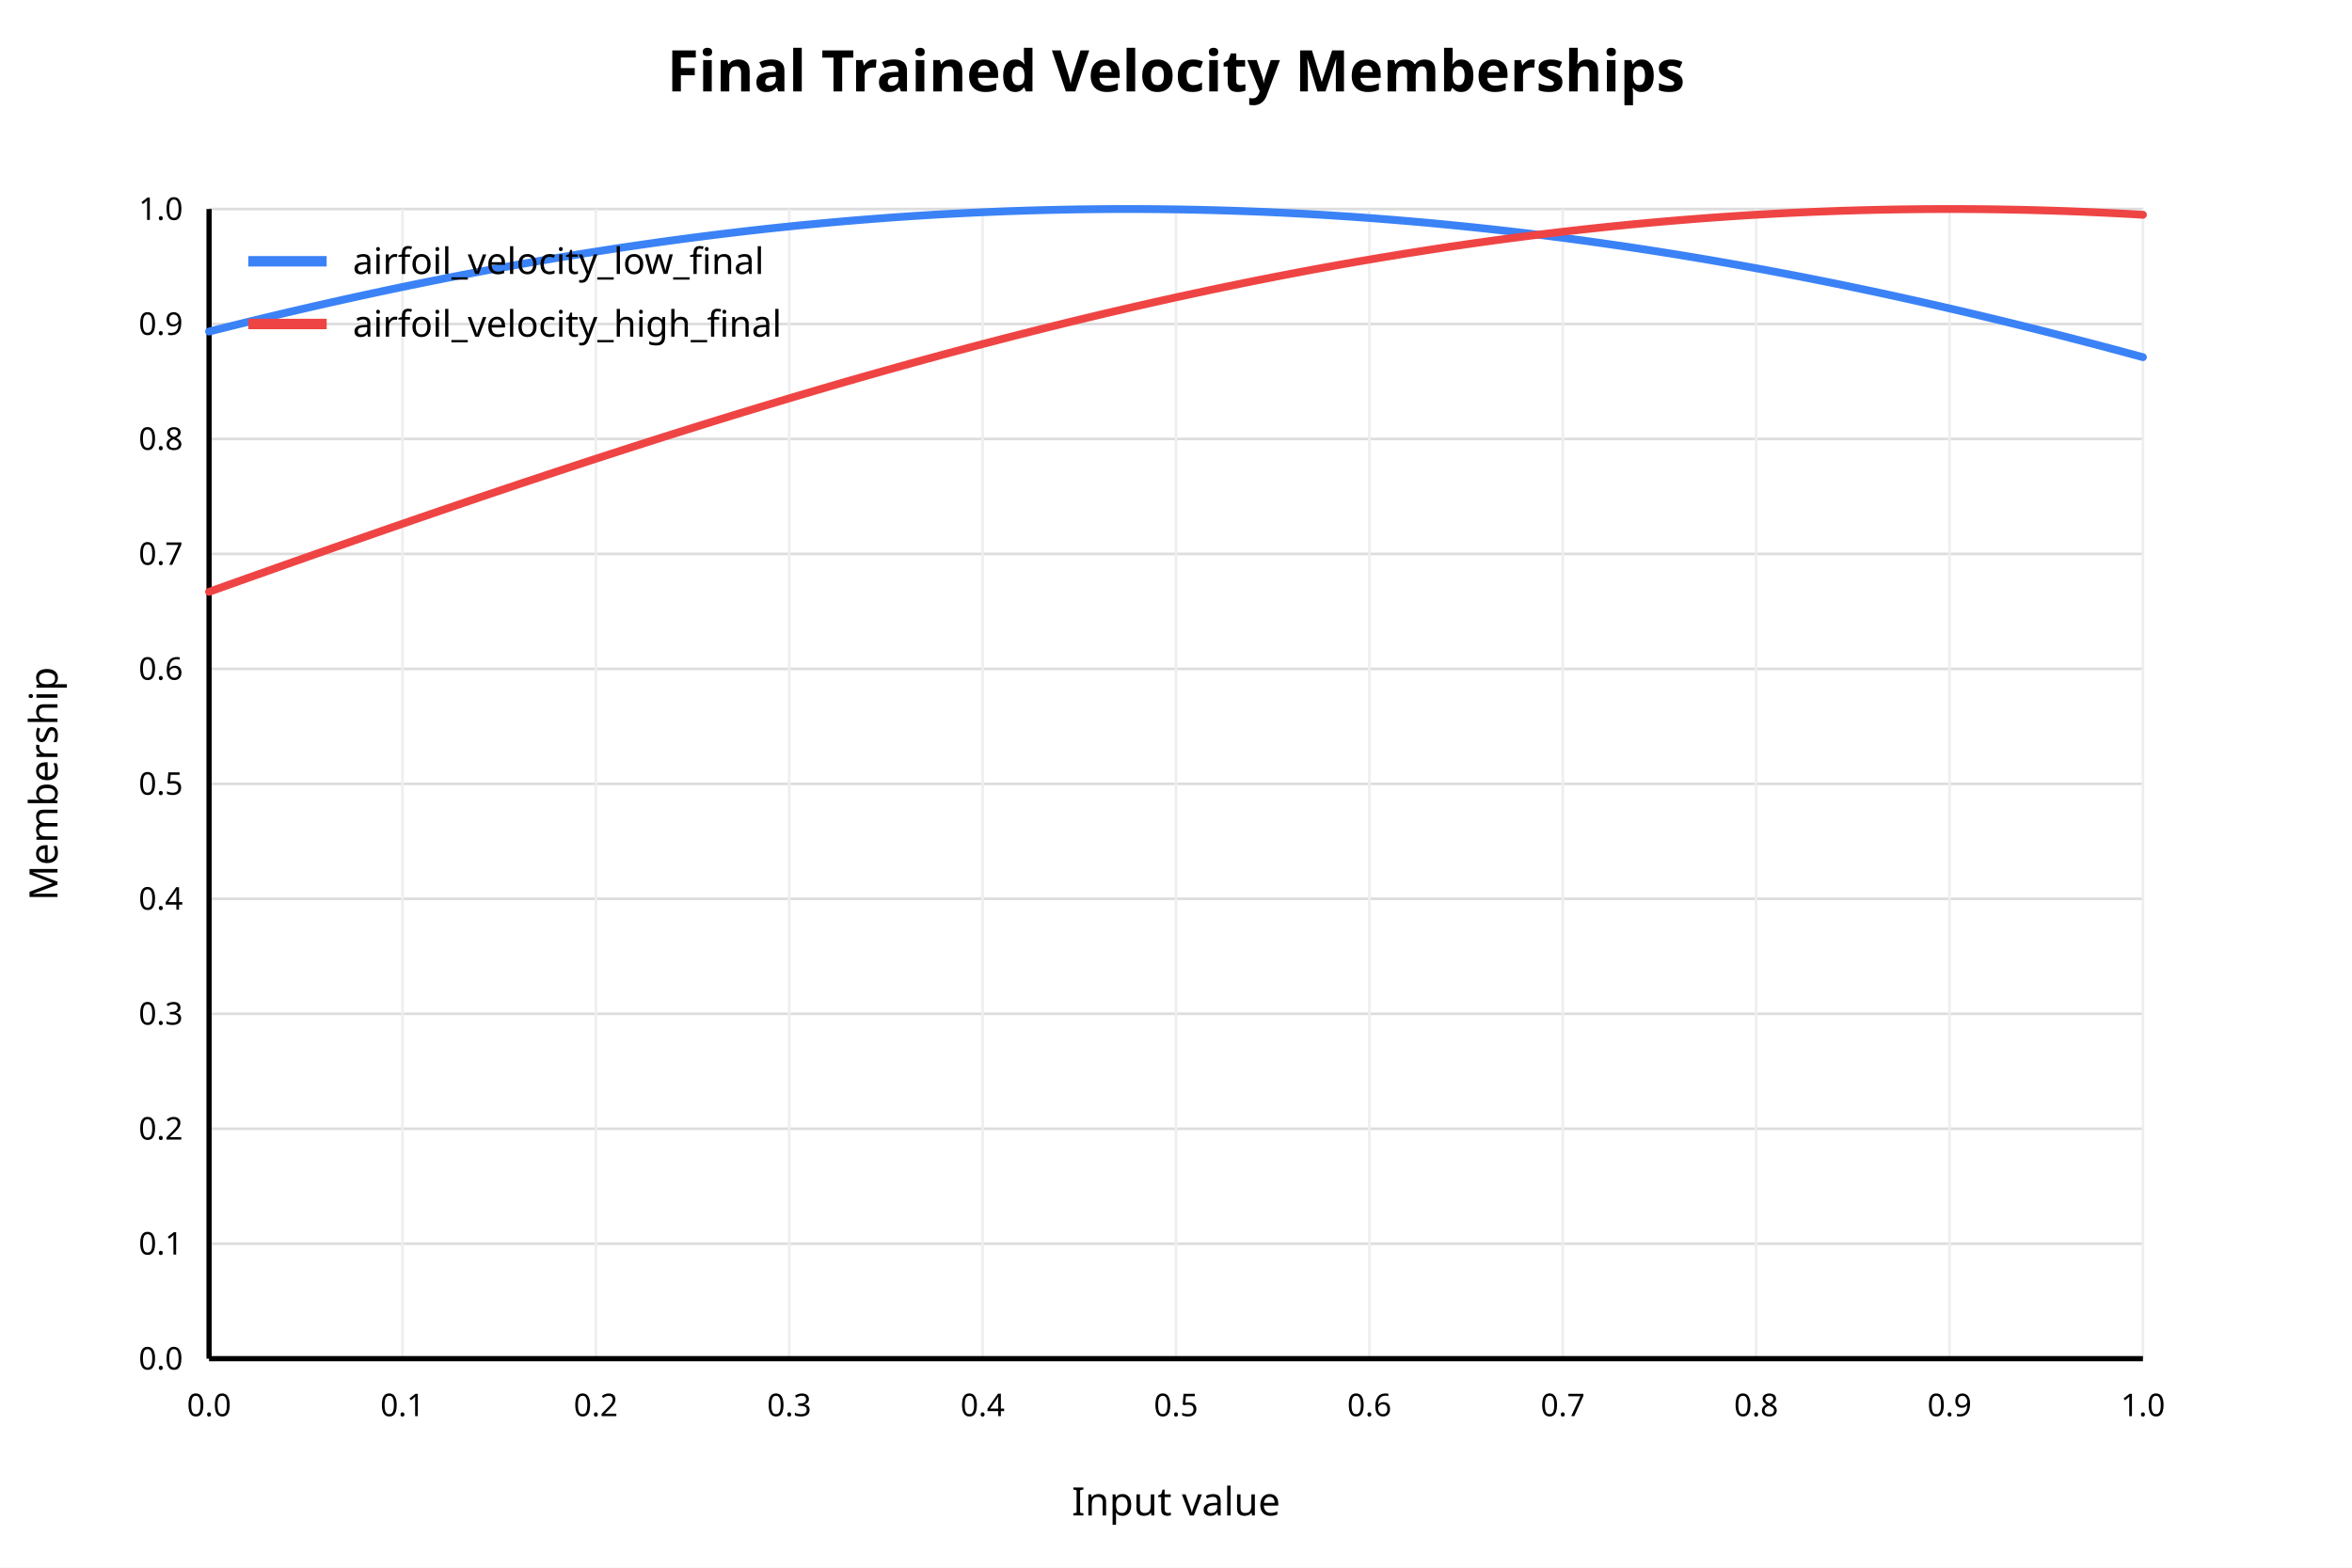
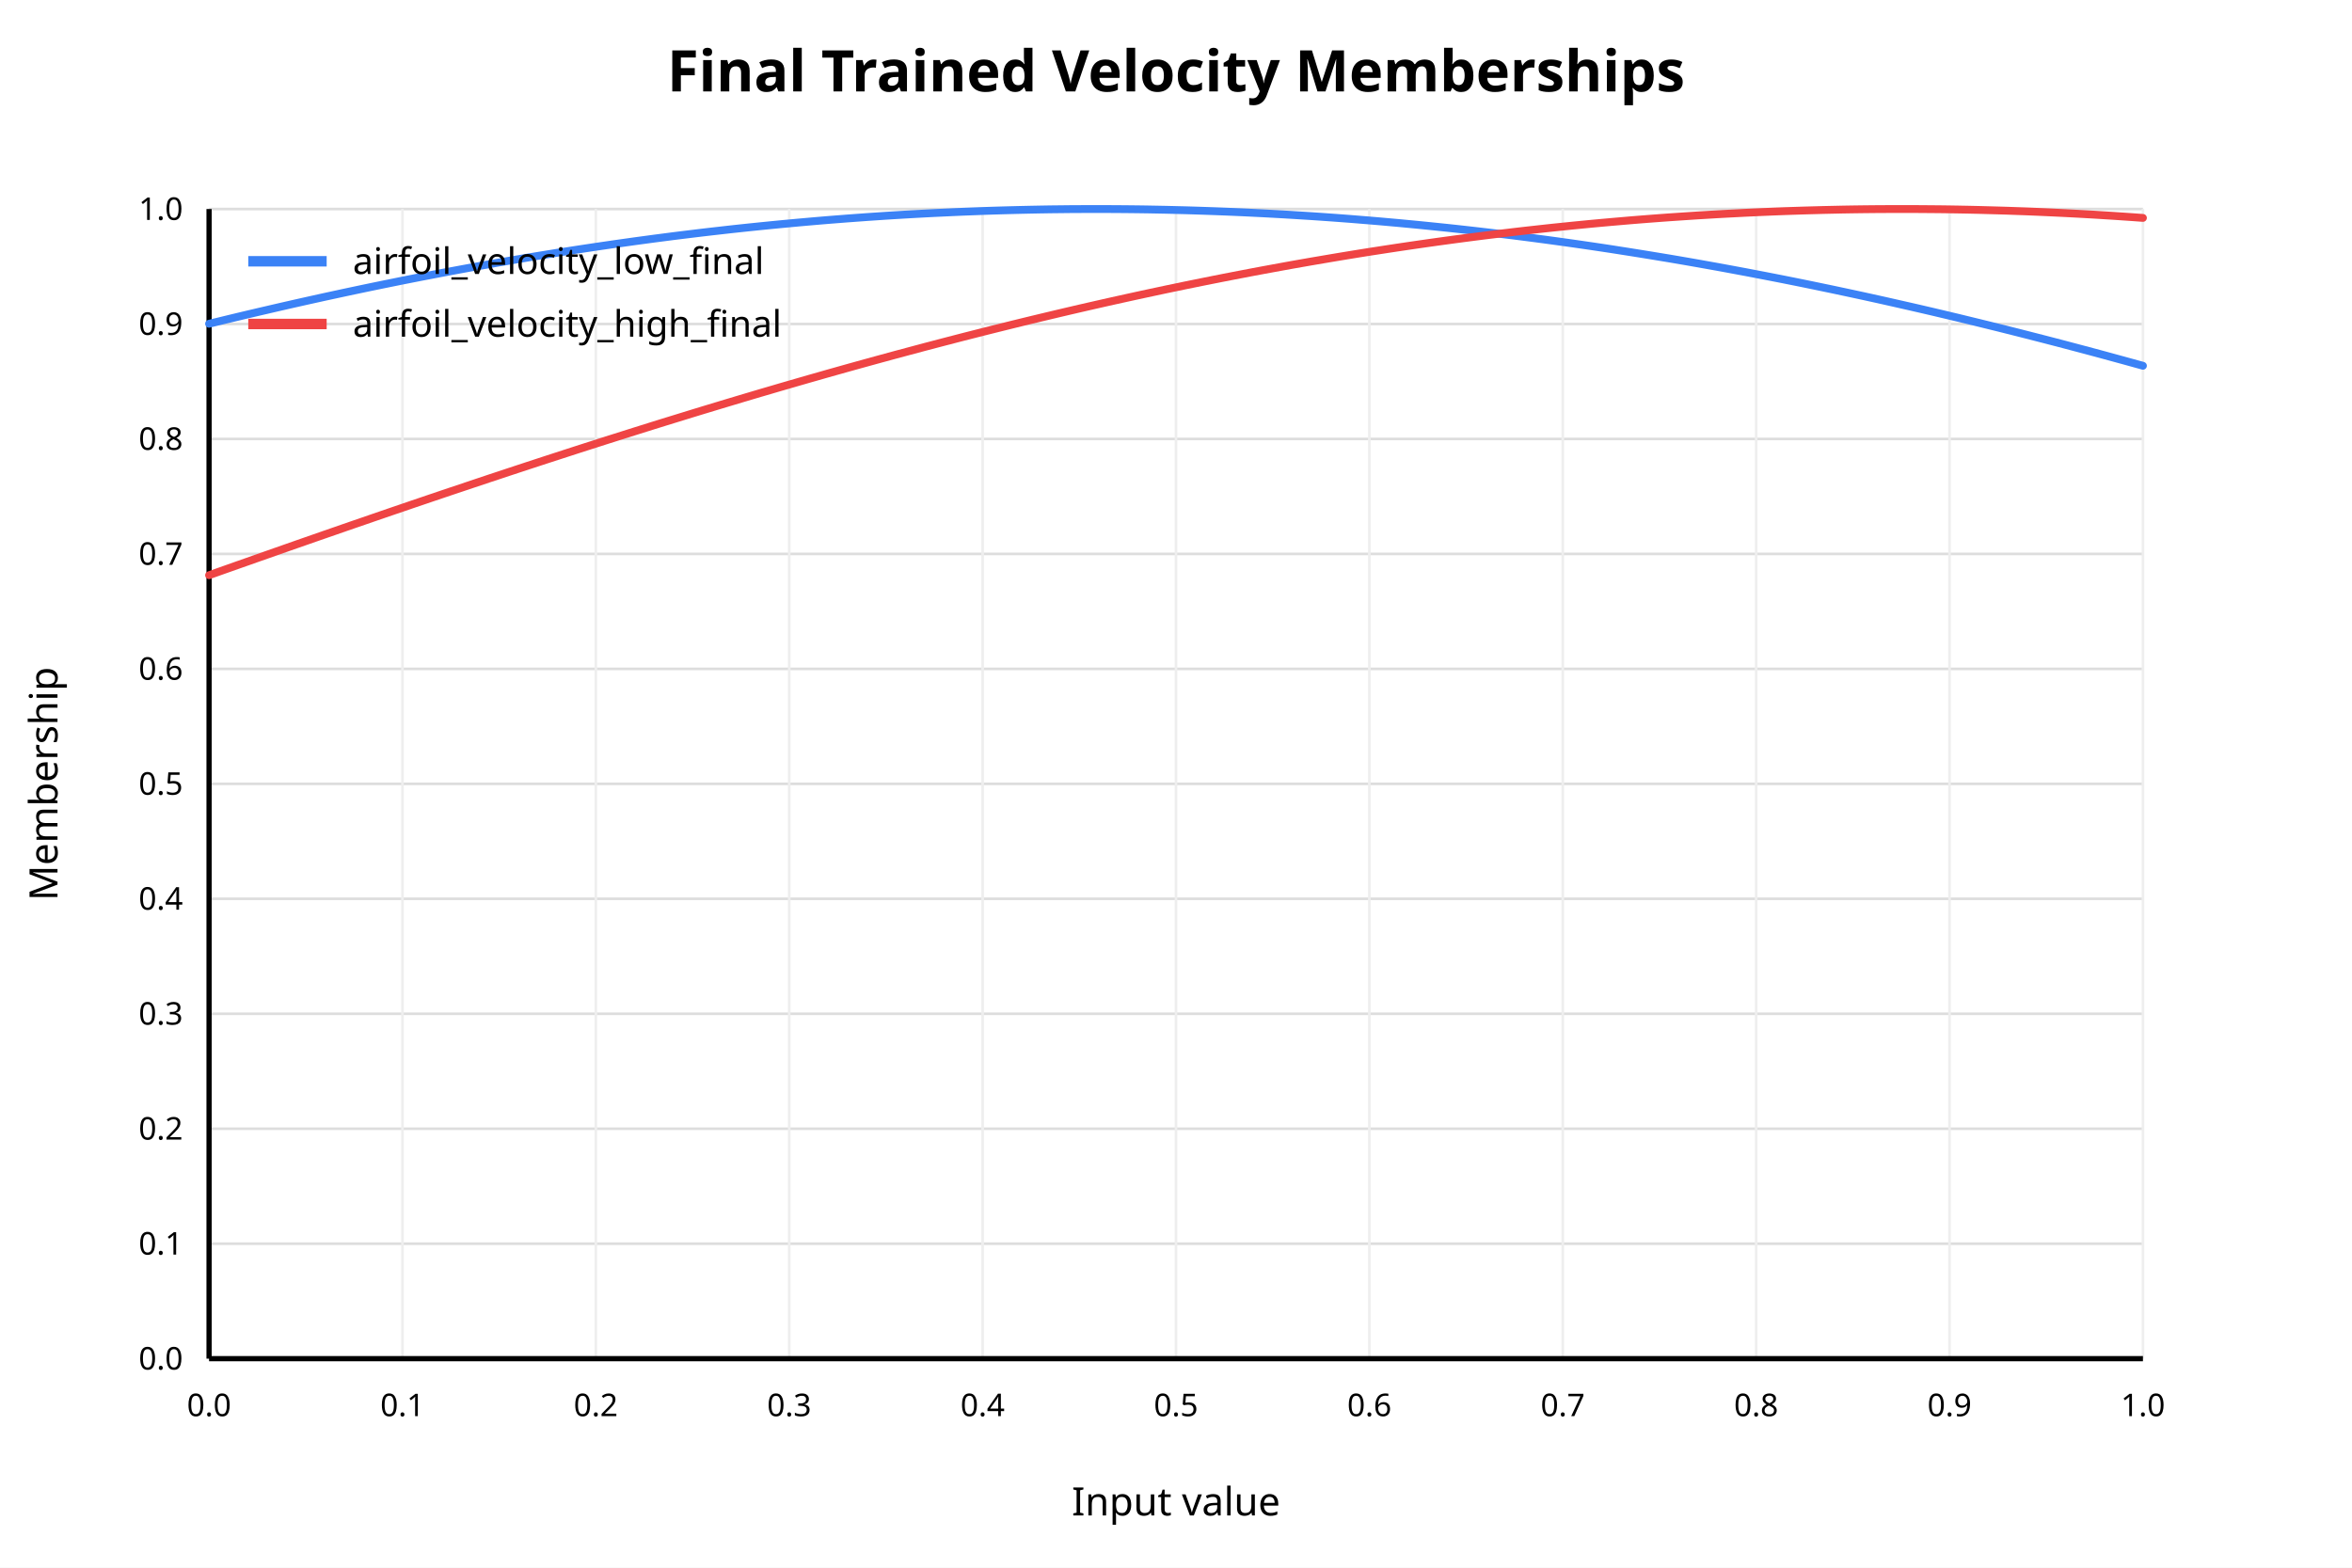
<svg xmlns="http://www.w3.org/2000/svg" width="900" height="600" viewBox="0 0 900 600">
  <rect x="0" y="0" width="900" height="600" fill="white" />
  <text x="450" y="35" text-anchor="middle" font-family="sans-serif" font-size="22" font-weight="bold" fill="black">Final Trained Velocity Memberships</text>
  <line x1="80" y1="520.00" x2="820" y2="520.00" stroke="#dddddd" stroke-width="1" />
  <text x="70" y="520.00" text-anchor="end" dominant-baseline="middle" font-family="sans-serif" font-size="12" fill="black">0.0</text>
  <line x1="80" y1="476.00" x2="820" y2="476.00" stroke="#dddddd" stroke-width="1" />
  <text x="70" y="476.00" text-anchor="end" dominant-baseline="middle" font-family="sans-serif" font-size="12" fill="black">0.1</text>
  <line x1="80" y1="432.00" x2="820" y2="432.00" stroke="#dddddd" stroke-width="1" />
  <text x="70" y="432.00" text-anchor="end" dominant-baseline="middle" font-family="sans-serif" font-size="12" fill="black">0.2</text>
  <line x1="80" y1="388.00" x2="820" y2="388.00" stroke="#dddddd" stroke-width="1" />
  <text x="70" y="388.00" text-anchor="end" dominant-baseline="middle" font-family="sans-serif" font-size="12" fill="black">0.3</text>
  <line x1="80" y1="344.00" x2="820" y2="344.00" stroke="#dddddd" stroke-width="1" />
  <text x="70" y="344.00" text-anchor="end" dominant-baseline="middle" font-family="sans-serif" font-size="12" fill="black">0.4</text>
  <line x1="80" y1="300.00" x2="820" y2="300.00" stroke="#dddddd" stroke-width="1" />
  <text x="70" y="300.00" text-anchor="end" dominant-baseline="middle" font-family="sans-serif" font-size="12" fill="black">0.5</text>
  <line x1="80" y1="256.00" x2="820" y2="256.00" stroke="#dddddd" stroke-width="1" />
  <text x="70" y="256.00" text-anchor="end" dominant-baseline="middle" font-family="sans-serif" font-size="12" fill="black">0.6</text>
  <line x1="80" y1="212.00" x2="820" y2="212.00" stroke="#dddddd" stroke-width="1" />
  <text x="70" y="212.00" text-anchor="end" dominant-baseline="middle" font-family="sans-serif" font-size="12" fill="black">0.7</text>
  <line x1="80" y1="168.00" x2="820" y2="168.00" stroke="#dddddd" stroke-width="1" />
  <text x="70" y="168.00" text-anchor="end" dominant-baseline="middle" font-family="sans-serif" font-size="12" fill="black">0.8</text>
  <line x1="80" y1="124.00" x2="820" y2="124.00" stroke="#dddddd" stroke-width="1" />
  <text x="70" y="124.00" text-anchor="end" dominant-baseline="middle" font-family="sans-serif" font-size="12" fill="black">0.9</text>
  <line x1="80" y1="80.00" x2="820" y2="80.00" stroke="#dddddd" stroke-width="1" />
  <text x="70" y="80.00" text-anchor="end" dominant-baseline="middle" font-family="sans-serif" font-size="12" fill="black">1.0</text>
  <line x1="80.00" y1="80" x2="80.00" y2="520" stroke="#eeeeee" stroke-width="1" />
  <text x="80.00" y="542" text-anchor="middle" font-family="sans-serif" font-size="12" fill="black">0.0</text>
  <line x1="154.00" y1="80" x2="154.00" y2="520" stroke="#eeeeee" stroke-width="1" />
  <text x="154.00" y="542" text-anchor="middle" font-family="sans-serif" font-size="12" fill="black">0.1</text>
  <line x1="228.00" y1="80" x2="228.00" y2="520" stroke="#eeeeee" stroke-width="1" />
  <text x="228.00" y="542" text-anchor="middle" font-family="sans-serif" font-size="12" fill="black">0.2</text>
  <line x1="302.00" y1="80" x2="302.00" y2="520" stroke="#eeeeee" stroke-width="1" />
  <text x="302.00" y="542" text-anchor="middle" font-family="sans-serif" font-size="12" fill="black">0.3</text>
  <line x1="376.00" y1="80" x2="376.00" y2="520" stroke="#eeeeee" stroke-width="1" />
  <text x="376.00" y="542" text-anchor="middle" font-family="sans-serif" font-size="12" fill="black">0.4</text>
  <line x1="450.00" y1="80" x2="450.00" y2="520" stroke="#eeeeee" stroke-width="1" />
  <text x="450.00" y="542" text-anchor="middle" font-family="sans-serif" font-size="12" fill="black">0.5</text>
  <line x1="524.00" y1="80" x2="524.00" y2="520" stroke="#eeeeee" stroke-width="1" />
  <text x="524.00" y="542" text-anchor="middle" font-family="sans-serif" font-size="12" fill="black">0.6</text>
  <line x1="598.00" y1="80" x2="598.00" y2="520" stroke="#eeeeee" stroke-width="1" />
  <text x="598.00" y="542" text-anchor="middle" font-family="sans-serif" font-size="12" fill="black">0.7</text>
  <line x1="672.00" y1="80" x2="672.00" y2="520" stroke="#eeeeee" stroke-width="1" />
  <text x="672.00" y="542" text-anchor="middle" font-family="sans-serif" font-size="12" fill="black">0.8</text>
  <line x1="746.00" y1="80" x2="746.00" y2="520" stroke="#eeeeee" stroke-width="1" />
  <text x="746.00" y="542" text-anchor="middle" font-family="sans-serif" font-size="12" fill="black">0.9</text>
  <line x1="820.00" y1="80" x2="820.00" y2="520" stroke="#eeeeee" stroke-width="1" />
  <text x="820.00" y="542" text-anchor="middle" font-family="sans-serif" font-size="12" fill="black">1.0</text>
  <line x1="80" y1="520" x2="820" y2="520" stroke="black" stroke-width="2" />
  <line x1="80" y1="80" x2="80" y2="520" stroke="black" stroke-width="2" />
  <text x="450" y="580" text-anchor="middle" font-family="sans-serif" font-size="15" fill="black">Input value</text>
  <text x="22" y="300" text-anchor="middle" font-family="sans-serif" font-size="15" fill="black" transform="rotate(-90 22 300)">Membership</text>
-   <polyline fill="none" stroke="#3b82f6" stroke-width="3" stroke-linejoin="round" stroke-linecap="round" points="80.00,126.89 83.70,125.96 87.40,125.04 91.10,124.13 94.80,123.22 98.50,122.32 102.20,121.43 105.90,120.55 109.60,119.67 113.30,118.81 117.00,117.95 120.70,117.10 124.40,116.26 128.10,115.43 131.80,114.60 135.50,113.79 139.20,112.98 142.90,112.18 146.60,111.39 150.30,110.61 154.00,109.83 157.70,109.07 161.40,108.31 165.10,107.57 168.80,106.83 172.50,106.10 176.20,105.38 179.90,104.67 183.60,103.97 187.30,103.28 191.00,102.60 194.70,101.93 198.40,101.26 202.10,100.61 205.80,99.96 209.50,99.33 213.20,98.70 216.90,98.09 220.60,97.48 224.30,96.88 228.00,96.30 231.70,95.72 235.40,95.15 239.10,94.59 242.80,94.05 246.50,93.51 250.20,92.98 253.90,92.46 257.60,91.96 261.30,91.46 265.00,90.97 268.70,90.50 272.40,90.03 276.10,89.57 279.80,89.13 283.50,88.69 287.20,88.26 290.90,87.85 294.60,87.44 298.30,87.05 302.00,86.67 305.70,86.29 309.40,85.93 313.10,85.58 316.80,85.24 320.50,84.90 324.20,84.58 327.90,84.27 331.60,83.98 335.30,83.69 339.00,83.41 342.70,83.14 346.40,82.89 350.10,82.64 353.80,82.41 357.50,82.18 361.20,81.97 364.90,81.77 368.60,81.58 372.30,81.40 376.00,81.23 379.70,81.07 383.40,80.92 387.10,80.78 390.80,80.66 394.50,80.54 398.20,80.44 401.90,80.35 405.60,80.27 409.30,80.19 413.00,80.13 416.70,80.09 420.40,80.05 424.10,80.02 427.80,80.00 431.50,80.00 435.20,80.01 438.90,80.02 442.60,80.05 446.30,80.09 450.00,80.14 453.70,80.20 457.40,80.27 461.10,80.36 464.80,80.45 468.50,80.56 472.20,80.67 475.90,80.80 479.60,80.94 483.30,81.08 487.00,81.24 490.70,81.42 494.40,81.60 498.10,81.79 501.80,81.99 505.50,82.21 509.20,82.43 512.90,82.67 516.60,82.91 520.30,83.17 524.00,83.44 527.70,83.72 531.40,84.01 535.10,84.31 538.80,84.62 542.50,84.94 546.20,85.27 549.90,85.61 553.60,85.97 557.30,86.33 561.00,86.71 564.70,87.09 568.40,87.49 572.10,87.89 575.80,88.31 579.50,88.74 583.20,89.17 586.90,89.62 590.60,90.08 594.30,90.55 598.00,91.02 601.70,91.51 605.40,92.01 609.10,92.52 612.80,93.04 616.50,93.57 620.20,94.10 623.90,94.65 627.60,95.21 631.30,95.78 635.00,96.36 638.70,96.95 642.40,97.54 646.10,98.15 649.80,98.77 653.50,99.39 657.20,100.03 660.90,100.68 664.60,101.33 668.30,102.00 672.00,102.67 675.70,103.35 679.40,104.05 683.10,104.75 686.80,105.46 690.50,106.18 694.20,106.91 697.90,107.65 701.60,108.39 705.30,109.15 709.00,109.92 712.70,110.69 716.40,111.47 720.10,112.26 723.80,113.06 727.50,113.87 731.20,114.69 734.90,115.51 738.60,116.35 742.30,117.19 746.00,118.04 749.70,118.90 753.40,119.77 757.10,120.64 760.80,121.53 764.50,122.42 768.20,123.32 771.90,124.22 775.60,125.14 779.30,126.06 783.00,126.99 786.70,127.93 790.40,128.87 794.10,129.83 797.80,130.79 801.50,131.75 805.20,132.73 808.90,133.71 812.60,134.70 816.30,135.70 820.00,136.70" />
+   <polyline fill="none" stroke="#3b82f6" stroke-width="3" stroke-linejoin="round" stroke-linecap="round" points="80.00,123.91 83.70,123.01 87.40,122.11 91.10,121.22 94.80,120.34 98.50,119.47 102.20,118.61 105.90,117.75 109.60,116.90 113.30,116.06 117.00,115.23 120.70,114.41 124.40,113.59 128.10,112.79 131.80,111.99 135.50,111.20 139.20,110.42 142.90,109.65 146.60,108.89 150.30,108.14 154.00,107.39 157.70,106.66 161.40,105.93 165.10,105.22 168.80,104.51 172.50,103.81 176.20,103.12 179.90,102.44 183.60,101.77 187.30,101.11 191.00,100.45 194.70,99.81 198.40,99.18 202.10,98.56 205.80,97.94 209.50,97.34 213.20,96.74 216.90,96.16 220.60,95.58 224.30,95.02 228.00,94.46 231.70,93.92 235.40,93.38 239.10,92.86 242.80,92.34 246.50,91.84 250.20,91.34 253.90,90.86 257.60,90.38 261.30,89.92 265.00,89.47 268.70,89.02 272.40,88.59 276.10,88.17 279.80,87.75 283.50,87.35 287.20,86.96 290.90,86.58 294.60,86.21 298.30,85.85 302.00,85.50 305.70,85.16 309.40,84.83 313.10,84.51 316.80,84.20 320.50,83.91 324.20,83.62 327.90,83.35 331.60,83.08 335.30,82.83 339.00,82.58 342.70,82.35 346.40,82.13 350.10,81.92 353.80,81.72 357.50,81.53 361.20,81.36 364.90,81.19 368.60,81.03 372.30,80.89 376.00,80.75 379.70,80.63 383.40,80.52 387.10,80.42 390.80,80.33 394.50,80.25 398.20,80.18 401.90,80.12 405.60,80.08 409.30,80.04 413.00,80.02 416.70,80.00 420.40,80.00 424.10,80.01 427.80,80.03 431.50,80.06 435.20,80.10 438.90,80.15 442.60,80.22 446.30,80.29 450.00,80.38 453.70,80.47 457.40,80.58 461.10,80.70 464.80,80.83 468.50,80.97 472.20,81.12 475.90,81.28 479.60,81.46 483.30,81.64 487.00,81.84 490.70,82.04 494.40,82.26 498.10,82.49 501.80,82.72 505.50,82.97 509.20,83.23 512.90,83.50 516.60,83.78 520.30,84.08 524.00,84.38 527.70,84.69 531.40,85.02 535.10,85.35 538.80,85.70 542.50,86.05 546.20,86.42 549.90,86.80 553.60,87.18 557.30,87.58 561.00,87.99 564.70,88.41 568.40,88.84 572.10,89.28 575.80,89.73 579.50,90.19 583.20,90.66 586.90,91.14 590.60,91.63 594.30,92.13 598.00,92.64 601.70,93.16 605.40,93.69 609.10,94.23 612.80,94.78 616.50,95.34 620.20,95.92 623.90,96.50 627.60,97.09 631.30,97.69 635.00,98.30 638.70,98.91 642.40,99.54 646.10,100.18 649.80,100.83 653.50,101.49 657.20,102.15 660.90,102.83 664.60,103.52 668.30,104.21 672.00,104.92 675.70,105.63 679.40,106.35 683.10,107.08 686.80,107.82 690.50,108.57 694.20,109.33 697.90,110.10 701.60,110.87 705.30,111.66 709.00,112.45 712.70,113.25 716.40,114.06 720.10,114.88 723.80,115.71 727.50,116.55 731.20,117.39 734.90,118.24 738.60,119.10 742.30,119.97 746.00,120.85 749.70,121.73 753.40,122.63 757.10,123.53 760.80,124.44 764.50,125.35 768.20,126.28 771.90,127.21 775.60,128.15 779.30,129.10 783.00,130.05 786.70,131.01 790.40,131.98 794.10,132.96 797.80,133.94 801.50,134.93 805.20,135.93 808.90,136.94 812.60,137.95 816.30,138.97 820.00,139.99" />
  <line x1="95" y1="100" x2="125" y2="100" stroke="#3b82f6" stroke-width="4" />
  <text x="135" y="100" dominant-baseline="middle" font-family="sans-serif" font-size="14" fill="black">airfoil_velocity_low_final</text>
-   <polyline fill="none" stroke="#ef4444" stroke-width="3" stroke-linejoin="round" stroke-linecap="round" points="80.00,226.51 83.70,225.19 87.40,223.87 91.10,222.55 94.80,221.23 98.50,219.92 102.20,218.61 105.90,217.30 109.60,215.99 113.30,214.69 117.00,213.38 120.70,212.08 124.40,210.78 128.10,209.48 131.80,208.19 135.50,206.89 139.20,205.60 142.90,204.32 146.60,203.03 150.30,201.75 154.00,200.47 157.70,199.19 161.40,197.92 165.10,196.65 168.80,195.38 172.50,194.12 176.20,192.86 179.90,191.60 183.60,190.34 187.30,189.09 191.00,187.85 194.70,186.60 198.40,185.36 202.10,184.13 205.80,182.90 209.50,181.67 213.20,180.44 216.90,179.22 220.60,178.01 224.30,176.79 228.00,175.59 231.70,174.38 235.40,173.19 239.10,171.99 242.80,170.80 246.50,169.62 250.20,168.44 253.90,167.26 257.60,166.09 261.30,164.93 265.00,163.77 268.70,162.61 272.40,161.46 276.10,160.32 279.80,159.18 283.50,158.04 287.20,156.92 290.90,155.79 294.60,154.68 298.30,153.57 302.00,152.46 305.70,151.36 309.40,150.27 313.10,149.18 316.80,148.10 320.50,147.02 324.20,145.95 327.90,144.89 331.60,143.84 335.30,142.79 339.00,141.74 342.70,140.71 346.40,139.68 350.10,138.65 353.80,137.64 357.50,136.63 361.20,135.62 364.90,134.63 368.60,133.64 372.30,132.66 376.00,131.68 379.70,130.72 383.40,129.76 387.10,128.80 390.80,127.86 394.50,126.92 398.20,125.99 401.90,125.07 405.60,124.16 409.30,123.25 413.00,122.35 416.70,121.46 420.40,120.58 424.10,119.70 427.80,118.84 431.50,117.98 435.20,117.13 438.90,116.29 442.60,115.45 446.30,114.63 450.00,113.81 453.70,113.01 457.40,112.21 461.10,111.42 464.80,110.63 468.50,109.86 472.20,109.10 475.90,108.34 479.60,107.59 483.30,106.86 487.00,106.13 490.70,105.41 494.40,104.70 498.10,104.00 501.80,103.30 505.50,102.62 509.20,101.95 512.90,101.28 516.60,100.63 520.30,99.98 524.00,99.35 527.70,98.72 531.40,98.11 535.10,97.50 538.80,96.90 542.50,96.32 546.20,95.74 549.90,95.17 553.60,94.61 557.30,94.07 561.00,93.53 564.70,93.00 568.40,92.48 572.10,91.97 575.80,91.48 579.50,90.99 583.20,90.51 586.90,90.04 590.60,89.59 594.30,89.14 598.00,88.70 601.70,88.28 605.40,87.86 609.10,87.46 612.80,87.06 616.50,86.68 620.20,86.31 623.90,85.94 627.60,85.59 631.30,85.25 635.00,84.92 638.70,84.60 642.40,84.29 646.10,83.99 649.80,83.70 653.50,83.42 657.20,83.15 660.90,82.90 664.60,82.65 668.30,82.41 672.00,82.19 675.70,81.98 679.40,81.77 683.10,81.58 686.80,81.40 690.50,81.23 694.20,81.07 697.90,80.93 701.60,80.79 705.30,80.66 709.00,80.55 712.70,80.44 716.40,80.35 720.10,80.27 723.80,80.20 727.50,80.14 731.20,80.09 734.90,80.05 738.60,80.02 742.30,80.01 746.00,80.00 749.70,80.01 753.40,80.02 757.10,80.05 760.80,80.09 764.50,80.14 768.20,80.20 771.90,80.27 775.60,80.35 779.30,80.45 783.00,80.55 786.70,80.67 790.40,80.79 794.10,80.93 797.80,81.08 801.50,81.24 805.20,81.41 808.90,81.59 812.60,81.78 816.30,81.98 820.00,82.20" />
+   <polyline fill="none" stroke="#ef4444" stroke-width="3" stroke-linejoin="round" stroke-linecap="round" points="80.00,220.15 83.70,218.83 87.40,217.52 91.10,216.21 94.80,214.91 98.50,213.60 102.20,212.30 105.90,211.00 109.60,209.70 113.30,208.40 117.00,207.11 120.70,205.82 124.40,204.53 128.10,203.25 131.80,201.96 135.50,200.68 139.20,199.41 142.90,198.13 146.60,196.86 150.30,195.59 154.00,194.33 157.70,193.06 161.40,191.81 165.10,190.55 168.80,189.30 172.50,188.05 176.20,186.81 179.90,185.57 183.60,184.33 187.30,183.09 191.00,181.87 194.70,180.64 198.40,179.42 202.10,178.20 205.80,176.99 209.50,175.78 213.20,174.58 216.90,173.38 220.60,172.18 224.30,170.99 228.00,169.81 231.70,168.62 235.40,167.45 239.10,166.28 242.80,165.11 246.50,163.95 250.20,162.79 253.90,161.64 257.60,160.50 261.30,159.36 265.00,158.22 268.70,157.09 272.40,155.97 276.10,154.85 279.80,153.74 283.50,152.63 287.20,151.53 290.90,150.43 294.60,149.35 298.30,148.26 302.00,147.19 305.70,146.12 309.40,145.05 313.10,144.00 316.80,142.94 320.50,141.90 324.20,140.86 327.90,139.83 331.60,138.81 335.30,137.79 339.00,136.78 342.70,135.77 346.40,134.78 350.10,133.79 353.80,132.80 357.50,131.83 361.20,130.86 364.90,129.90 368.60,128.94 372.30,128.00 376.00,127.06 379.70,126.13 383.40,125.21 387.10,124.29 390.80,123.38 394.50,122.48 398.20,121.59 401.90,120.71 405.60,119.83 409.30,118.96 413.00,118.10 416.70,117.25 420.40,116.41 424.10,115.57 427.80,114.75 431.50,113.93 435.20,113.12 438.90,112.32 442.60,111.53 446.30,110.74 450.00,109.97 453.70,109.20 457.40,108.45 461.10,107.70 464.80,106.96 468.50,106.23 472.20,105.51 475.90,104.80 479.60,104.09 483.30,103.40 487.00,102.72 490.70,102.04 494.40,101.37 498.10,100.72 501.80,100.07 505.50,99.44 509.20,98.81 512.90,98.19 516.60,97.58 520.30,96.98 524.00,96.39 527.70,95.82 531.40,95.25 535.10,94.69 538.80,94.14 542.50,93.60 546.20,93.07 549.90,92.55 553.60,92.04 557.30,91.54 561.00,91.05 564.70,90.57 568.40,90.10 572.10,89.65 575.80,89.20 579.50,88.76 583.20,88.33 586.90,87.92 590.60,87.51 594.30,87.11 598.00,86.73 601.70,86.35 605.40,85.99 609.10,85.63 612.80,85.29 616.50,84.96 620.20,84.64 623.90,84.32 627.60,84.02 631.30,83.73 635.00,83.45 638.70,83.18 642.40,82.93 646.10,82.68 649.80,82.44 653.50,82.22 657.20,82.00 660.90,81.80 664.60,81.61 668.30,81.42 672.00,81.25 675.70,81.09 679.40,80.94 683.10,80.80 686.80,80.68 690.50,80.56 694.20,80.46 697.90,80.36 701.60,80.28 705.30,80.20 709.00,80.14 712.70,80.09 716.40,80.05 720.10,80.02 723.80,80.01 727.50,80.00 731.20,80.00 734.90,80.02 738.60,80.05 742.30,80.08 746.00,80.13 749.70,80.19 753.40,80.26 757.10,80.34 760.80,80.44 764.50,80.54 768.20,80.65 771.90,80.78 775.60,80.91 779.30,81.06 783.00,81.22 786.70,81.39 790.40,81.57 794.10,81.76 797.80,81.96 801.50,82.17 805.20,82.40 808.90,82.63 812.60,82.88 816.30,83.13 820.00,83.40" />
  <line x1="95" y1="124" x2="125" y2="124" stroke="#ef4444" stroke-width="4" />
  <text x="135" y="124" dominant-baseline="middle" font-family="sans-serif" font-size="14" fill="black">airfoil_velocity_high_final</text>
</svg>
